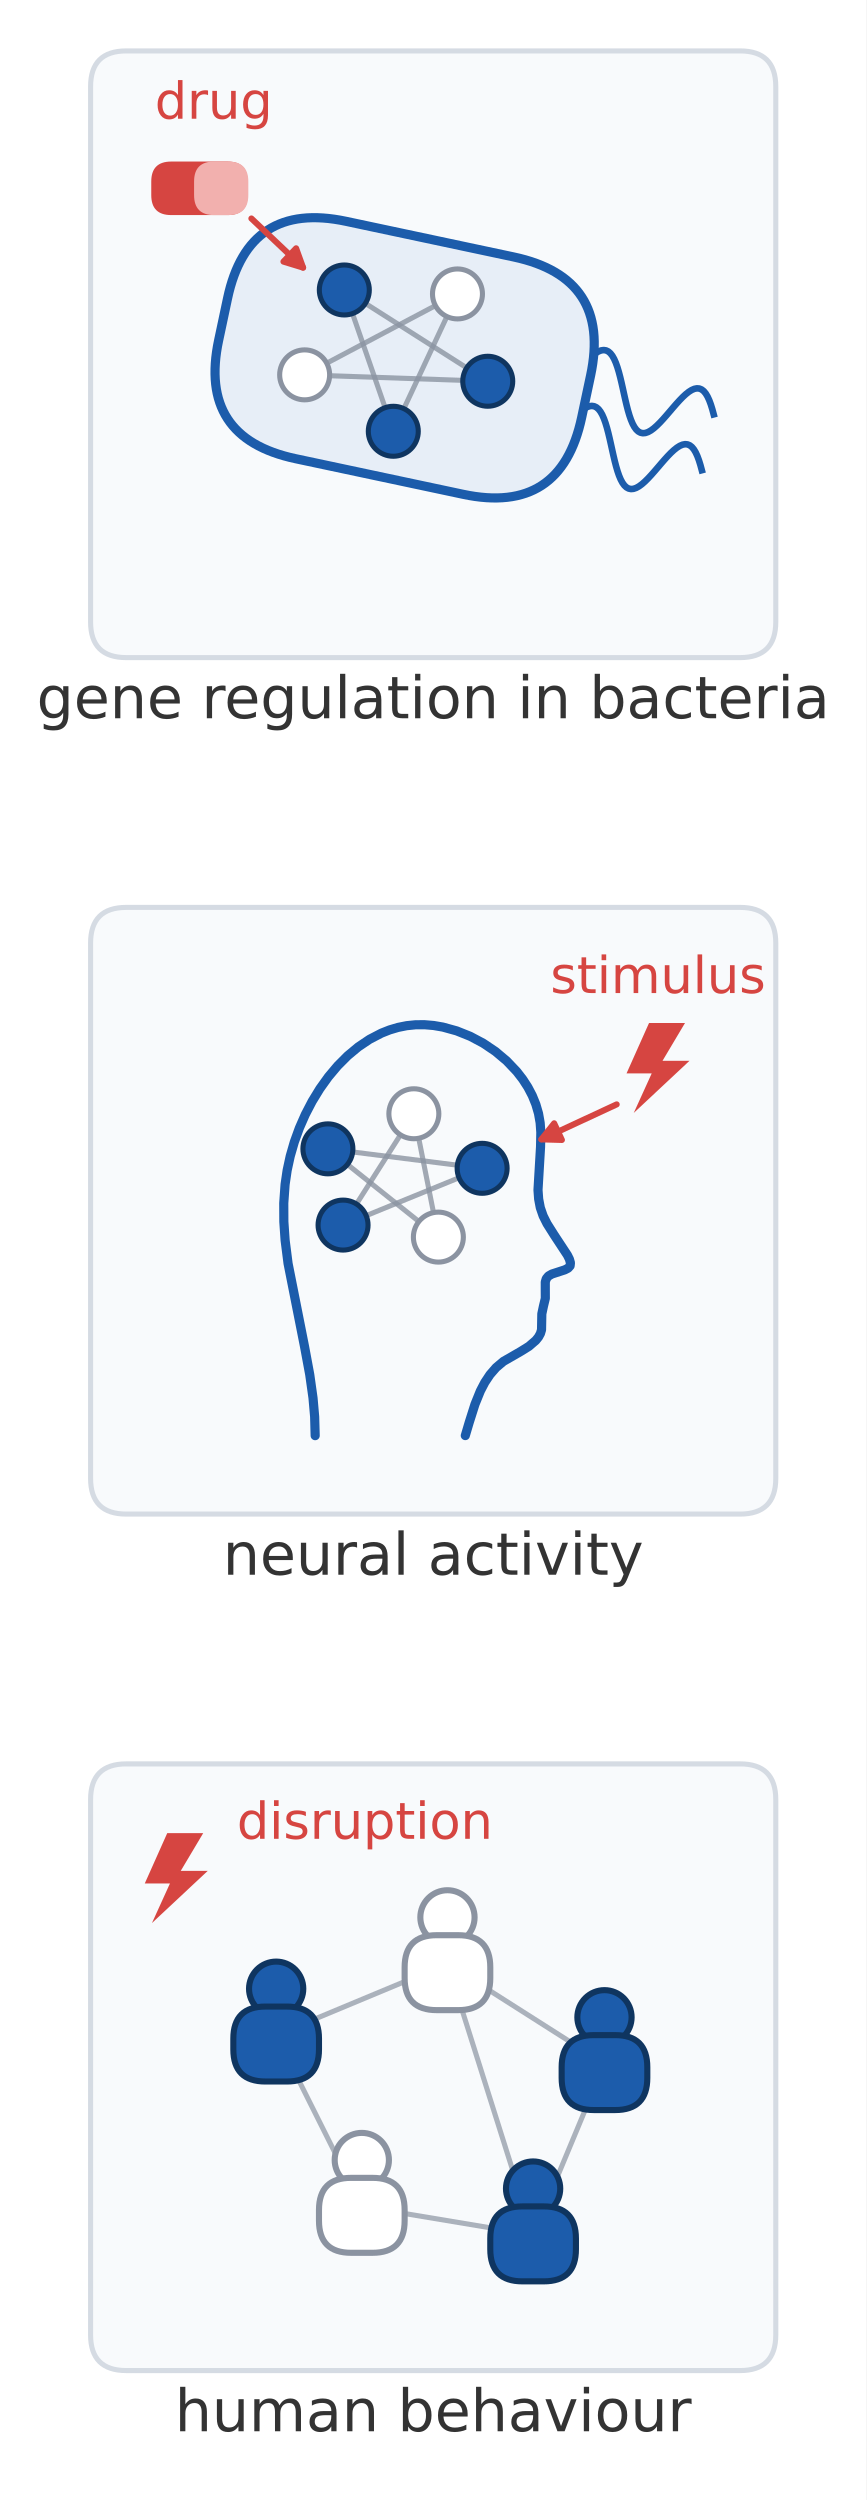
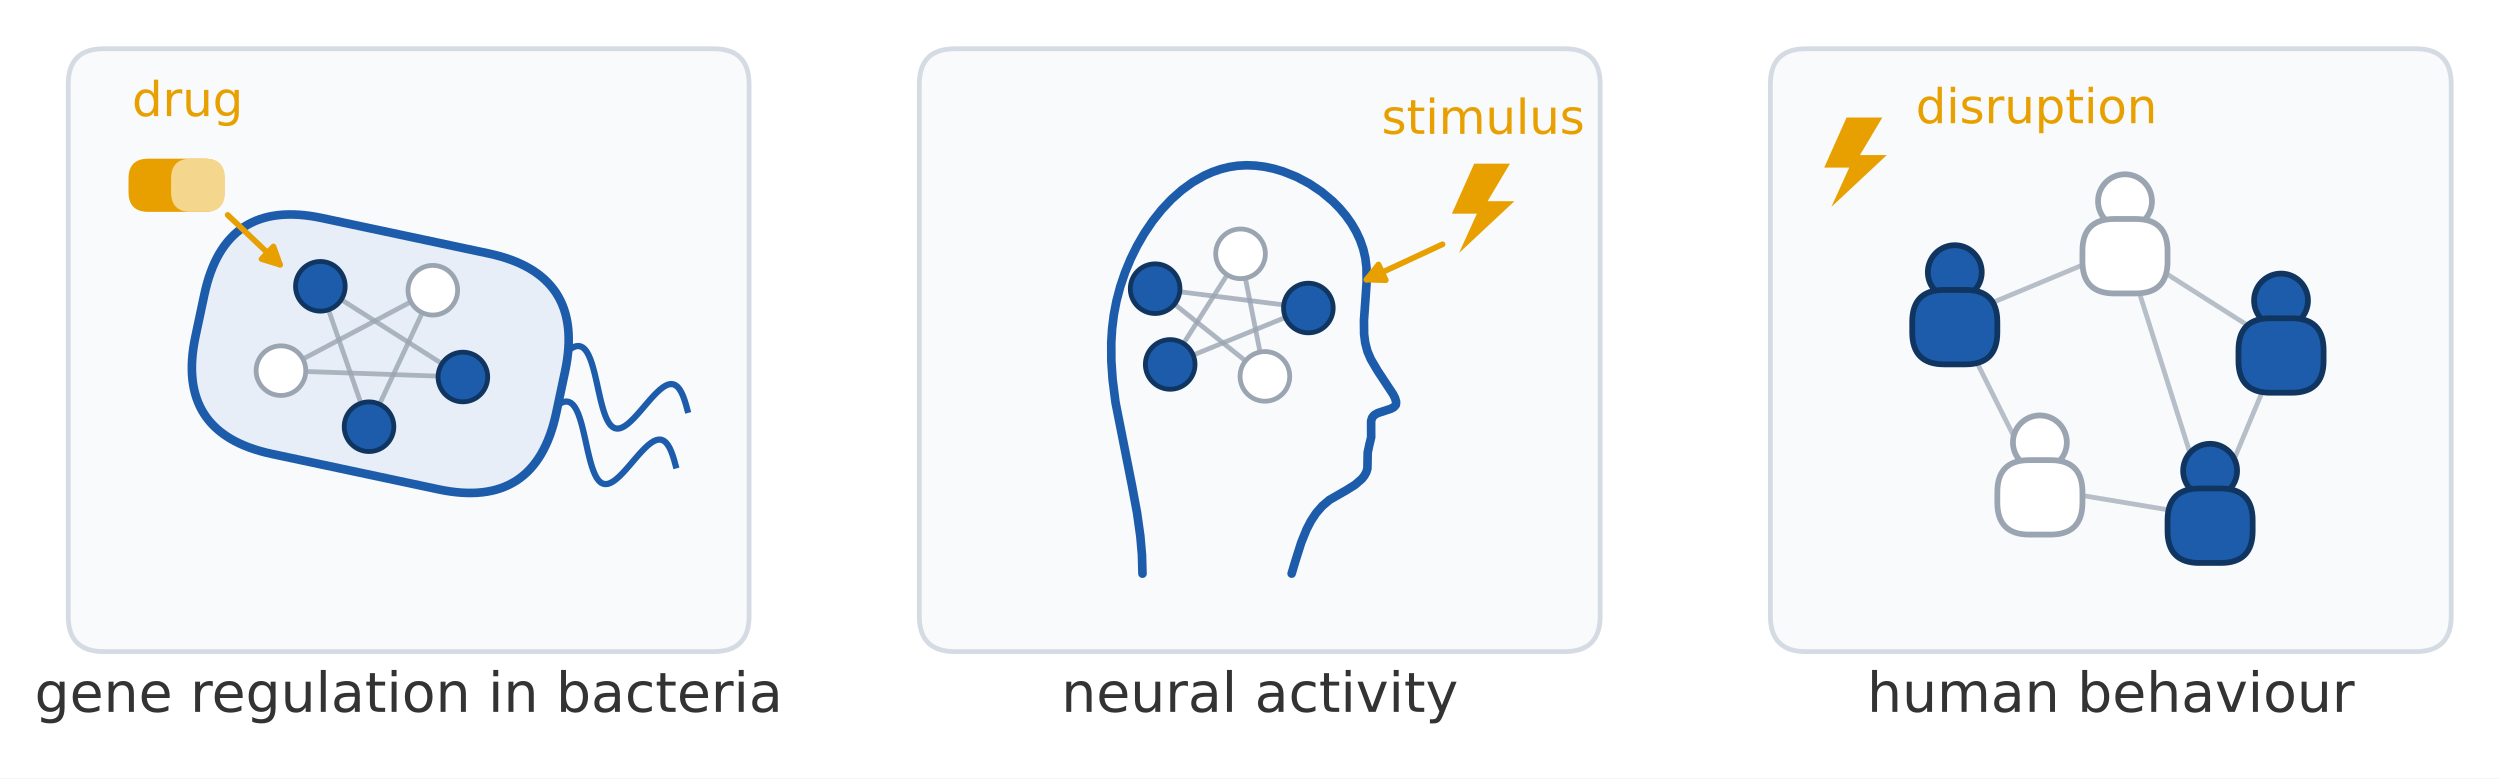
- <svg xmlns="http://www.w3.org/2000/svg" width="170.218pt" height="491.184pt" viewBox="0 0 170.218 491.184" version="1.1">
+ <svg xmlns="http://www.w3.org/2000/svg" width="520.656pt" height="162.106pt" viewBox="0 0 520.656 162.106" version="1.1">
  <defs>
    <style type="text/css">*{stroke-linejoin: round; stroke-linecap: butt}</style>
  </defs>
  <g id="figure_1">
    <g id="patch_1">
-       <path d="M -0 491.184  L 170.218 491.184  L 170.218 0  L -0 0  z " style="fill: #ffffff" />
+       <path d="M 0 162.106  L 520.656 162.106  L 520.656 0  L 0 0  z " style="fill: #ffffff" />
    </g>
    <g id="axes_1">
      <g id="patch_2">
-         <path d="M 24.81 129.201  L 145.408 129.201  Q 152.42 129.201 152.42 122.189  L 152.42 17.016  Q 152.42 10.005 145.408 10.005  L 24.81 10.005  Q 17.798 10.005 17.798 17.016  L 17.798 122.189  Q 17.798 129.201 24.81 129.201  z " clip-path="url(#pa3fdcee996)" style="fill: #f8fafc; stroke: #d5dbe3; stroke-linejoin: miter" />
+         <path d="M 21.595 135.704  L 148.622 135.704  Q 156.008 135.704 156.008 128.319  L 156.008 17.539  Q 156.008 10.154 148.622 10.154  L 21.595 10.154  Q 14.21 10.154 14.21 17.539  L 14.21 128.319  Q 14.21 135.704 21.595 135.704  z " clip-path="url(#p09a6b53de1)" style="fill: #f8fafc; stroke: #d5dbe3; stroke-linejoin: miter" />
      </g>
      <g id="line2d_1">
-         <path d="M 110.962 84.159  L 111.608 83.404  L 112.25 82.67  L 112.883 81.98  L 113.502 81.353  L 114.104 80.808  L 114.685 80.362  L 115.242 80.029  L 115.771 79.822  L 116.273 79.75  L 116.744 79.819  L 117.185 80.03  L 117.596 80.384  L 117.977 80.877  L 118.331 81.501  L 118.658 82.246  L 118.963 83.099  L 119.248 84.045  L 119.517 85.065  L 119.774 86.141  L 120.024 87.251  L 120.272 88.374  L 120.521 89.488  L 120.776 90.572  L 121.043 91.604  L 121.325 92.565  L 121.625 93.437  L 121.948 94.204  L 122.296 94.852  L 122.672 95.37  L 123.077 95.751  L 123.513 95.989  L 123.978 96.085  L 124.474 96.039  L 124.999 95.857  L 125.55 95.548  L 126.127 95.122  L 126.725 94.595  L 127.341 93.982  L 127.972 93.302  L 128.612 92.575  L 129.258 91.822  L 129.905 91.065  L 130.548 90.325  L 131.183 89.625  L 131.805 88.984  L 132.411 88.422  L 132.996 87.956  L 133.557 87.601  L 134.092 87.37  L 134.599 87.271  L 135.076 87.313  L 135.523 87.497  L 135.94 87.824  L 136.326 88.291  L 136.685 88.891  L 137.017 89.614  L 137.326 90.448  L 137.614 91.377  L 137.886 92.385  " clip-path="url(#pa3fdcee996)" style="fill: none; stroke: #1c5cab; stroke-width: 1.3; stroke-linecap: square" />
+         <path d="M 112.34 88.262  L 113.021 87.466  L 113.697 86.694  L 114.364 85.966  L 115.016 85.306  L 115.65 84.731  L 116.262 84.262  L 116.848 83.911  L 117.406 83.694  L 117.934 83.618  L 118.431 83.69  L 118.895 83.913  L 119.328 84.286  L 119.729 84.804  L 120.102 85.462  L 120.447 86.246  L 120.767 87.145  L 121.068 88.141  L 121.351 89.216  L 121.622 90.349  L 121.886 91.518  L 122.146 92.701  L 122.408 93.874  L 122.678 95.016  L 122.958 96.103  L 123.255 97.116  L 123.572 98.034  L 123.912 98.842  L 124.279 99.524  L 124.675 100.07  L 125.101 100.471  L 125.56 100.723  L 126.05 100.823  L 126.572 100.775  L 127.125 100.583  L 127.706 100.257  L 128.313 99.809  L 128.943 99.253  L 129.592 98.608  L 130.257 97.891  L 130.931 97.126  L 131.612 96.333  L 132.293 95.535  L 132.97 94.756  L 133.639 94.019  L 134.295 93.344  L 134.932 92.752  L 135.548 92.261  L 136.14 91.887  L 136.703 91.643  L 137.237 91.54  L 137.74 91.583  L 138.211 91.778  L 138.649 92.122  L 139.057 92.614  L 139.434 93.246  L 139.784 94.007  L 140.109 94.886  L 140.413 95.864  L 140.7 96.926  " clip-path="url(#p09a6b53de1)" style="fill: none; stroke: #1c5cab; stroke-width: 1.3; stroke-linecap: square" />
      </g>
      <g id="line2d_2">
-         <path d="M 113.294 73.186  L 113.941 72.431  L 114.583 71.697  L 115.215 71.007  L 115.835 70.379  L 116.437 69.834  L 117.017 69.388  L 117.574 69.056  L 118.104 68.849  L 118.605 68.777  L 119.077 68.845  L 119.518 69.057  L 119.928 69.411  L 120.31 69.904  L 120.663 70.528  L 120.991 71.273  L 121.295 72.126  L 121.58 73.071  L 121.849 74.092  L 122.107 75.167  L 122.357 76.277  L 122.604 77.4  L 122.853 78.515  L 123.109 79.598  L 123.375 80.631  L 123.657 81.592  L 123.958 82.464  L 124.281 83.23  L 124.629 83.878  L 125.005 84.397  L 125.41 84.777  L 125.845 85.016  L 126.311 85.112  L 126.806 85.066  L 127.331 84.884  L 127.883 84.574  L 128.459 84.149  L 129.057 83.621  L 129.674 83.008  L 130.304 82.328  L 130.945 81.601  L 131.591 80.848  L 132.238 80.091  L 132.881 79.352  L 133.516 78.652  L 134.138 78.011  L 134.743 77.449  L 135.328 76.983  L 135.89 76.628  L 136.425 76.396  L 136.932 76.298  L 137.409 76.34  L 137.856 76.524  L 138.272 76.851  L 138.659 77.318  L 139.017 77.918  L 139.35 78.641  L 139.658 79.475  L 139.947 80.404  L 140.219 81.411  " clip-path="url(#pa3fdcee996)" style="fill: none; stroke: #1c5cab; stroke-width: 1.3; stroke-linecap: square" />
+         <path d="M 114.797 76.704  L 115.478 75.908  L 116.154 75.135  L 116.82 74.408  L 117.473 73.747  L 118.107 73.173  L 118.718 72.703  L 119.305 72.353  L 119.863 72.135  L 120.391 72.059  L 120.887 72.131  L 121.352 72.354  L 121.785 72.727  L 122.186 73.246  L 122.558 73.903  L 122.903 74.688  L 123.224 75.587  L 123.524 76.583  L 123.808 77.657  L 124.079 78.79  L 124.342 79.96  L 124.603 81.143  L 124.865 82.316  L 125.134 83.458  L 125.415 84.545  L 125.712 85.557  L 126.029 86.476  L 126.369 87.283  L 126.736 87.966  L 127.131 88.512  L 127.558 88.913  L 128.017 89.164  L 128.507 89.265  L 129.029 89.217  L 129.582 89.025  L 130.163 88.699  L 130.77 88.251  L 131.4 87.695  L 132.049 87.05  L 132.713 86.333  L 133.388 85.567  L 134.068 84.774  L 134.75 83.977  L 135.427 83.198  L 136.096 82.46  L 136.751 81.786  L 137.389 81.194  L 138.005 80.703  L 138.597 80.329  L 139.16 80.085  L 139.694 79.982  L 140.197 80.025  L 140.667 80.219  L 141.106 80.564  L 141.513 81.056  L 141.891 81.688  L 142.241 82.449  L 142.566 83.327  L 142.87 84.306  L 143.156 85.367  " clip-path="url(#p09a6b53de1)" style="fill: none; stroke: #1c5cab; stroke-width: 1.3; stroke-linecap: square" />
      </g>
      <g id="patch_3">
-         <path d="M 58.083 90.123  L 91.003 97.121  Q 110.206 101.202 114.288 81.999  L 116.038 73.769  Q 120.119 54.566 100.916 50.484  L 67.996 43.487  Q 48.793 39.405 44.711 58.608  L 42.962 66.838  Q 38.88 86.042 58.083 90.123  z " clip-path="url(#pa3fdcee996)" style="fill: #e7eef7; stroke: #1c5cab; stroke-width: 1.8; stroke-linejoin: miter" />
+         <path d="M 56.643 94.544  L 91.317 101.914  Q 111.544 106.213 115.844 85.987  L 117.686 77.318  Q 121.986 57.091 101.759 52.792  L 67.084 45.421  Q 46.857 41.122 42.558 61.349  L 40.715 70.017  Q 36.416 90.244 56.643 94.544  z " clip-path="url(#p09a6b53de1)" style="fill: #e7eef7; stroke: #1c5cab; stroke-width: 1.8; stroke-linejoin: miter" />
      </g>
      <g id="text_1">
-         <text style="font-size: 11.5px; font-family: 'DejaVu Sans', 'Bitstream Vera Sans', 'Computer Modern Sans Serif', 'Lucida Grande', 'Verdana', 'Geneva', 'Lucid', 'Arial', 'Helvetica', 'Avant Garde', sans-serif; text-anchor: middle; fill: #333333" x="85.109" y="141.12" transform="rotate(-0 85.10891 141.1202)">gene regulation in bacteria</text>
+         <text style="font-size: 11.5px; font-family: 'DejaVu Sans', 'Bitstream Vera Sans', 'Computer Modern Sans Serif', 'Lucida Grande', 'Verdana', 'Geneva', 'Lucid', 'Arial', 'Helvetica', 'Avant Garde', sans-serif; text-anchor: middle; fill: #333333" x="85.109" y="148.259" transform="rotate(-0 85.10891 148.2591)">gene regulation in bacteria</text>
      </g>
      <g id="line2d_3">
-         <path d="M 95.83 74.906  L 67.649 56.974  " clip-path="url(#pa3fdcee996)" style="fill: none; stroke: #8b93a1; stroke-opacity: 0.8; stroke-linecap: square" />
+         <path d="M 96.401 78.516  L 66.718 59.627  " clip-path="url(#p09a6b53de1)" style="fill: none; stroke: #9aa5b1; stroke-opacity: 0.8; stroke-linecap: square" />
      </g>
      <g id="line2d_4">
-         <path d="M 89.882 57.75  L 59.855 73.65  " clip-path="url(#pa3fdcee996)" style="fill: none; stroke: #8b93a1; stroke-opacity: 0.8; stroke-linecap: square" />
+         <path d="M 90.137 60.445  L 58.509 77.192  " clip-path="url(#p09a6b53de1)" style="fill: none; stroke: #9aa5b1; stroke-opacity: 0.8; stroke-linecap: square" />
      </g>
      <g id="line2d_5">
-         <path d="M 67.649 56.974  L 77.272 84.733  " clip-path="url(#pa3fdcee996)" style="fill: none; stroke: #8b93a1; stroke-opacity: 0.8; stroke-linecap: square" />
+         <path d="M 66.718 59.627  L 76.854 88.866  " clip-path="url(#p09a6b53de1)" style="fill: none; stroke: #9aa5b1; stroke-opacity: 0.8; stroke-linecap: square" />
      </g>
      <g id="line2d_6">
-         <path d="M 59.855 73.65  L 95.83 74.906  " clip-path="url(#pa3fdcee996)" style="fill: none; stroke: #8b93a1; stroke-opacity: 0.8; stroke-linecap: square" />
+         <path d="M 58.509 77.192  L 96.401 78.516  " clip-path="url(#p09a6b53de1)" style="fill: none; stroke: #9aa5b1; stroke-opacity: 0.8; stroke-linecap: square" />
      </g>
      <g id="line2d_7">
-         <path d="M 77.272 84.733  L 89.882 57.75  " clip-path="url(#pa3fdcee996)" style="fill: none; stroke: #8b93a1; stroke-opacity: 0.8; stroke-linecap: square" />
+         <path d="M 76.854 88.866  L 90.137 60.445  " clip-path="url(#p09a6b53de1)" style="fill: none; stroke: #9aa5b1; stroke-opacity: 0.8; stroke-linecap: square" />
      </g>
      <g id="text_2">
-         <text style="font-size: 10px; font-family: 'DejaVu Sans', 'Bitstream Vera Sans', 'Computer Modern Sans Serif', 'Lucida Grande', 'Verdana', 'Geneva', 'Lucid', 'Arial', 'Helvetica', 'Avant Garde', sans-serif; text-anchor: start; fill: #d64541" x="30.419" y="23.327" transform="rotate(-0 30.41898 23.32652)">drug</text>
+         <text style="font-size: 10px; font-family: 'DejaVu Sans', 'Bitstream Vera Sans', 'Computer Modern Sans Serif', 'Lucida Grande', 'Verdana', 'Geneva', 'Lucid', 'Arial', 'Helvetica', 'Avant Garde', sans-serif; text-anchor: start; fill: #e8a000" x="27.504" y="24.186" transform="rotate(-0 27.50361 24.18618)">drug</text>
      </g>
      <g id="patch_4">
-         <path d="M 95.83 79.814  C 97.131 79.814 98.38 79.297 99.3 78.377  C 100.221 77.457 100.738 76.208 100.738 74.906  C 100.738 73.605 100.221 72.356 99.3 71.436  C 98.38 70.515 97.131 69.998 95.83 69.998  C 94.528 69.998 93.28 70.515 92.359 71.436  C 91.439 72.356 90.922 73.605 90.922 74.906  C 90.922 76.208 91.439 77.457 92.359 78.377  C 93.28 79.297 94.528 79.814 95.83 79.814  z " clip-path="url(#pa3fdcee996)" style="fill: #1c5cab; stroke: #0f3560; stroke-linejoin: miter" />
+         <path d="M 96.401 83.685  C 97.772 83.685 99.087 83.141 100.057 82.171  C 101.026 81.202 101.571 79.887 101.571 78.516  C 101.571 77.145 101.026 75.83 100.057 74.86  C 99.087 73.891 97.772 73.346 96.401 73.346  C 95.03 73.346 93.715 73.891 92.746 74.86  C 91.776 75.83 91.231 77.145 91.231 78.516  C 91.231 79.887 91.776 81.202 92.746 82.171  C 93.715 83.141 95.03 83.685 96.401 83.685  z " clip-path="url(#p09a6b53de1)" style="fill: #1c5cab; stroke: #0f3560; stroke-linejoin: miter" />
      </g>
      <g id="patch_5">
-         <path d="M 89.882 62.658  C 91.184 62.658 92.432 62.141 93.353 61.221  C 94.273 60.3 94.79 59.052 94.79 57.75  C 94.79 56.448 94.273 55.2 93.353 54.28  C 92.432 53.359 91.184 52.842 89.882 52.842  C 88.581 52.842 87.332 53.359 86.412 54.28  C 85.491 55.2 84.974 56.448 84.974 57.75  C 84.974 59.052 85.491 60.3 86.412 61.221  C 87.332 62.141 88.581 62.658 89.882 62.658  z " clip-path="url(#pa3fdcee996)" style="fill: #ffffff; stroke: #8b93a1; stroke-linejoin: miter" />
+         <path d="M 90.137 65.614  C 91.508 65.614 92.823 65.07 93.792 64.1  C 94.762 63.131 95.306 61.816 95.306 60.445  C 95.306 59.074 94.762 57.759 93.792 56.789  C 92.823 55.82 91.508 55.275 90.137 55.275  C 88.766 55.275 87.451 55.82 86.481 56.789  C 85.512 57.759 84.967 59.074 84.967 60.445  C 84.967 61.816 85.512 63.131 86.481 64.1  C 87.451 65.07 88.766 65.614 90.137 65.614  z " clip-path="url(#p09a6b53de1)" style="fill: #ffffff; stroke: #9aa5b1; stroke-linejoin: miter" />
      </g>
      <g id="patch_6">
-         <path d="M 67.649 61.882  C 68.95 61.882 70.199 61.364 71.119 60.444  C 72.039 59.524 72.557 58.275 72.557 56.974  C 72.557 55.672 72.039 54.423 71.119 53.503  C 70.199 52.583 68.95 52.065 67.649 52.065  C 66.347 52.065 65.098 52.583 64.178 53.503  C 63.258 54.423 62.74 55.672 62.74 56.974  C 62.74 58.275 63.258 59.524 64.178 60.444  C 65.098 61.364 66.347 61.882 67.649 61.882  z " clip-path="url(#pa3fdcee996)" style="fill: #1c5cab; stroke: #0f3560; stroke-linejoin: miter" />
+         <path d="M 66.718 64.797  C 68.089 64.797 69.404 64.252 70.373 63.282  C 71.343 62.313 71.887 60.998 71.887 59.627  C 71.887 58.256 71.343 56.941 70.373 55.971  C 69.404 55.002 68.089 54.457 66.718 54.457  C 65.347 54.457 64.032 55.002 63.062 55.971  C 62.093 56.941 61.548 58.256 61.548 59.627  C 61.548 60.998 62.093 62.313 63.062 63.282  C 64.032 64.252 65.347 64.797 66.718 64.797  z " clip-path="url(#p09a6b53de1)" style="fill: #1c5cab; stroke: #0f3560; stroke-linejoin: miter" />
      </g>
      <g id="patch_7">
-         <path d="M 59.855 78.558  C 61.156 78.558 62.405 78.041 63.325 77.12  C 64.246 76.2 64.763 74.952 64.763 73.65  C 64.763 72.348 64.246 71.1 63.325 70.179  C 62.405 69.259 61.156 68.742 59.855 68.742  C 58.553 68.742 57.305 69.259 56.384 70.179  C 55.464 71.1 54.947 72.348 54.947 73.65  C 54.947 74.952 55.464 76.2 56.384 77.12  C 57.305 78.041 58.553 78.558 59.855 78.558  z " clip-path="url(#pa3fdcee996)" style="fill: #ffffff; stroke: #8b93a1; stroke-linejoin: miter" />
+         <path d="M 58.509 82.362  C 59.88 82.362 61.195 81.817 62.164 80.848  C 63.134 79.878 63.678 78.563 63.678 77.192  C 63.678 75.821 63.134 74.506 62.164 73.537  C 61.195 72.567 59.88 72.023 58.509 72.023  C 57.138 72.023 55.822 72.567 54.853 73.537  C 53.884 74.506 53.339 75.821 53.339 77.192  C 53.339 78.563 53.884 79.878 54.853 80.848  C 55.822 81.817 57.138 82.362 58.509 82.362  z " clip-path="url(#p09a6b53de1)" style="fill: #ffffff; stroke: #9aa5b1; stroke-linejoin: miter" />
      </g>
      <g id="patch_8">
-         <path d="M 77.272 89.641  C 78.573 89.641 79.822 89.124 80.742 88.204  C 81.663 87.283 82.18 86.035 82.18 84.733  C 82.18 83.431 81.663 82.183 80.742 81.263  C 79.822 80.342 78.573 79.825 77.272 79.825  C 75.97 79.825 74.722 80.342 73.801 81.263  C 72.881 82.183 72.364 83.431 72.364 84.733  C 72.364 86.035 72.881 87.283 73.801 88.204  C 74.722 89.124 75.97 89.641 77.272 89.641  z " clip-path="url(#pa3fdcee996)" style="fill: #1c5cab; stroke: #0f3560; stroke-linejoin: miter" />
+         <path d="M 76.854 94.036  C 78.225 94.036 79.54 93.491 80.509 92.522  C 81.479 91.552 82.024 90.237 82.024 88.866  C 82.024 87.495 81.479 86.18 80.509 85.211  C 79.54 84.241 78.225 83.696 76.854 83.696  C 75.483 83.696 74.168 84.241 73.198 85.211  C 72.229 86.18 71.684 87.495 71.684 88.866  C 71.684 90.237 72.229 91.552 73.198 92.522  C 74.168 93.491 75.483 94.036 76.854 94.036  z " clip-path="url(#p09a6b53de1)" style="fill: #1c5cab; stroke: #0f3560; stroke-linejoin: miter" />
      </g>
      <g id="patch_9">
-         <path d="M 33.644 42.258  L 44.722 42.258  Q 48.649 42.258 48.649 38.331  L 48.649 35.667  Q 48.649 31.74 44.722 31.74  L 33.644 31.74  Q 29.718 31.74 29.718 35.667  L 29.718 38.331  Q 29.718 42.258 33.644 42.258  z " clip-path="url(#pa3fdcee996)" style="fill: #d64541" />
+         <path d="M 30.901 44.126  L 42.57 44.126  Q 46.705 44.126 46.705 39.991  L 46.705 37.184  Q 46.705 33.049 42.57 33.049  L 30.901 33.049  Q 26.765 33.049 26.765 37.184  L 26.765 39.991  Q 26.765 44.126 30.901 44.126  z " clip-path="url(#p09a6b53de1)" style="fill: #e8a000" />
      </g>
      <g id="patch_10">
-         <path d="M 42.058 42.258  L 44.863 42.258  Q 48.789 42.258 48.789 38.331  L 48.789 35.667  Q 48.789 31.74 44.863 31.74  L 42.058 31.74  Q 38.132 31.74 38.132 35.667  L 38.132 38.331  Q 38.132 42.258 42.058 42.258  z " clip-path="url(#pa3fdcee996)" style="fill: #f2b0ae" />
+         <path d="M 39.763 44.126  L 42.717 44.126  Q 46.853 44.126 46.853 39.991  L 46.853 37.184  Q 46.853 33.049 42.717 33.049  L 39.763 33.049  Q 35.627 33.049 35.627 37.184  L 35.627 39.991  Q 35.627 44.126 39.763 44.126  z " clip-path="url(#p09a6b53de1)" style="fill: #f5d68d" />
      </g>
      <g id="patch_11">
-         <path d="M 49.396 42.932  Q 54.957 48.216 59.546 52.575  " clip-path="url(#pa3fdcee996)" style="fill: none; stroke: #d64541; stroke-width: 1.2; stroke-linecap: round" />
-         <path d="M 58.176 48.79  L 59.546 52.575  L 55.696 51.4  z " clip-path="url(#pa3fdcee996)" style="fill: #d64541; stroke: #d64541; stroke-width: 1.2; stroke-linecap: round" />
+         <path d="M 47.42 44.769  Q 53.355 50.407 58.318 55.121  " clip-path="url(#p09a6b53de1)" style="fill: none; stroke: #e8a000; stroke-width: 1.2; stroke-linecap: round" />
+         <path d="M 56.948 51.337  L 58.318 55.121  L 54.468 53.947  z " clip-path="url(#p09a6b53de1)" style="fill: #e8a000; stroke: #e8a000; stroke-width: 1.2; stroke-linecap: round" />
      </g>
    </g>
    <g id="axes_2">
      <g id="patch_12">
-         <path d="M 24.81 297.477  L 145.408 297.477  Q 152.42 297.477 152.42 290.466  L 152.42 185.293  Q 152.42 178.281 145.408 178.281  L 24.81 178.281  Q 17.798 178.281 17.798 185.293  L 17.798 290.466  Q 17.798 297.477 24.81 297.477  z " clip-path="url(#p32015fca42)" style="fill: #f8fafc; stroke: #d5dbe3; stroke-linejoin: miter" />
+         <path d="M 198.842 135.704  L 325.869 135.704  Q 333.255 135.704 333.255 128.319  L 333.255 17.539  Q 333.255 10.154 325.869 10.154  L 198.842 10.154  Q 191.457 10.154 191.457 17.539  L 191.457 128.319  Q 191.457 135.704 198.842 135.704  z " clip-path="url(#p97ac61b202)" style="fill: #f8fafc; stroke: #d5dbe3; stroke-linejoin: miter" />
      </g>
      <g id="line2d_8">
-         <path d="M 61.922 282.066  L 61.82 278.349  L 61.498 274.655  L 60.854 270.063  L 59.837 264.583  L 56.595 248.229  L 56.018 243.682  L 55.768 240.035  L 55.752 236.375  L 56.014 232.701  L 56.418 229.933  L 57.02 227.155  L 57.821 224.382  L 58.813 221.642  L 59.989 218.963  L 61.338 216.371  L 62.852 213.894  L 64.524 211.559  L 66.344 209.395  L 68.304 207.429  L 70.395 205.687  L 72.609 204.198  L 74.938 202.988  L 76.549 202.351  L 78.205 201.859  L 79.903 201.519  L 81.64 201.341  L 83.413 201.33  L 85.211 201.484  L 87.02 201.795  L 89.725 202.543  L 92.377 203.605  L 94.93 204.958  L 97.338 206.58  L 99.553 208.444  L 101.531 210.529  L 102.693 212.03  L 103.716 213.61  L 104.584 215.264  L 105.284 216.984  L 105.802 218.763  L 106.125 220.594  L 106.259 222.468  L 106.203 225.327  L 105.702 233.805  L 105.832 235.576  L 106.154 237.274  L 106.711 238.887  L 107.484 240.432  L 108.913 242.694  L 111.484 246.604  L 111.872 247.389  L 112.076 248.106  L 112.012 248.706  L 111.618 249.157  L 110.961 249.492  L 108.439 250.312  L 107.762 250.699  L 107.33 251.224  L 107.133 251.883  L 107.134 253.454  L 107.14 255.104  L 106.774 256.626  L 106.455 258.132  L 106.397 261.275  L 106.177 262.008  L 105.797 262.697  L 105.278 263.344  L 103.919 264.517  L 102.281 265.537  L 98.903 267.48  L 97.478 268.686  L 96.27 270.077  L 95.248 271.619  L 94.384 273.276  L 93.321 275.899  L 92.186 279.472  L 91.42 282.053  L 91.42 282.053  " clip-path="url(#p32015fca42)" style="fill: none; stroke: #1c5cab; stroke-width: 1.8; stroke-linecap: round" />
+         <path d="M 237.933 119.471  L 237.825 115.557  L 237.487 111.666  L 236.808 106.829  L 235.737 101.056  L 232.322 83.831  L 231.715 79.041  L 231.451 75.199  L 231.434 71.345  L 231.611 68.444  L 231.972 65.532  L 232.535 62.609  L 233.309 59.684  L 234.289 56.783  L 235.463 53.936  L 236.824 51.172  L 238.362 48.519  L 240.069 46.007  L 241.935 43.665  L 243.951 41.521  L 246.109 39.604  L 248.399 37.944  L 250.812 36.568  L 252.485 35.824  L 254.206 35.228  L 255.973 34.789  L 257.782 34.515  L 259.632 34.415  L 261.515 34.491  L 263.416 34.737  L 265.322 35.146  L 267.218 35.709  L 270.011 36.828  L 272.701 38.253  L 275.237 39.961  L 277.57 41.925  L 278.99 43.365  L 280.283 44.9  L 281.436 46.524  L 282.433 48.228  L 283.261 50.006  L 283.904 51.85  L 284.349 53.752  L 284.586 55.705  L 284.622 58.7  L 284.343 62.737  L 284.062 66.712  L 284.093 69.579  L 284.325 71.408  L 284.784 73.152  L 285.492 74.811  L 286.9 77.208  L 290.137 82.118  L 290.546 82.946  L 290.761 83.7  L 290.693 84.333  L 290.278 84.808  L 289.586 85.161  L 286.93 86.025  L 286.217 86.432  L 285.761 86.985  L 285.554 87.68  L 285.555 89.334  L 285.562 91.072  L 285.176 92.675  L 284.84 94.262  L 284.779 97.572  L 284.547 98.344  L 284.147 99.07  L 283.601 99.752  L 282.169 100.987  L 280.444 102.061  L 276.886 104.107  L 275.385 105.378  L 274.112 106.843  L 273.036 108.467  L 272.126 110.212  L 271.006 112.976  L 269.811 116.739  L 269.003 119.458  L 269.003 119.458  " clip-path="url(#p97ac61b202)" style="fill: none; stroke: #1c5cab; stroke-width: 1.8; stroke-linecap: round" />
      </g>
      <g id="text_3">
-         <text style="font-size: 11.5px; font-family: 'DejaVu Sans', 'Bitstream Vera Sans', 'Computer Modern Sans Serif', 'Lucida Grande', 'Verdana', 'Geneva', 'Lucid', 'Arial', 'Helvetica', 'Avant Garde', sans-serif; text-anchor: middle; fill: #333333" x="85.109" y="309.397" transform="rotate(-0 85.10891 309.3969)">neural activity</text>
+         <text style="font-size: 11.5px; font-family: 'DejaVu Sans', 'Bitstream Vera Sans', 'Computer Modern Sans Serif', 'Lucida Grande', 'Verdana', 'Geneva', 'Lucid', 'Arial', 'Helvetica', 'Avant Garde', sans-serif; text-anchor: middle; fill: #333333" x="262.356" y="148.259" transform="rotate(-0 262.356 148.2591)">neural activity</text>
      </g>
      <g id="line2d_9">
-         <path d="M 67.402 240.697  L 94.725 229.543  " clip-path="url(#p32015fca42)" style="fill: none; stroke: #8b93a1; stroke-opacity: 0.8; stroke-linecap: square" />
+         <path d="M 243.705 75.897  L 272.485 64.149  " clip-path="url(#p97ac61b202)" style="fill: none; stroke: #9aa5b1; stroke-opacity: 0.8; stroke-linecap: square" />
      </g>
      <g id="line2d_10">
-         <path d="M 86.128 243.06  L 81.312 218.825  " clip-path="url(#p32015fca42)" style="fill: none; stroke: #8b93a1; stroke-opacity: 0.8; stroke-linecap: square" />
+         <path d="M 263.43 78.386  L 258.356 52.859  " clip-path="url(#p97ac61b202)" style="fill: none; stroke: #9aa5b1; stroke-opacity: 0.8; stroke-linecap: square" />
      </g>
      <g id="line2d_11">
-         <path d="M 94.725 229.543  L 64.425 225.719  " clip-path="url(#p32015fca42)" style="fill: none; stroke: #8b93a1; stroke-opacity: 0.8; stroke-linecap: square" />
+         <path d="M 272.485 64.149  L 240.57 60.12  " clip-path="url(#p97ac61b202)" style="fill: none; stroke: #9aa5b1; stroke-opacity: 0.8; stroke-linecap: square" />
      </g>
      <g id="line2d_12">
-         <path d="M 81.312 218.825  L 67.402 240.697  " clip-path="url(#p32015fca42)" style="fill: none; stroke: #8b93a1; stroke-opacity: 0.8; stroke-linecap: square" />
+         <path d="M 258.356 52.859  L 243.705 75.897  " clip-path="url(#p97ac61b202)" style="fill: none; stroke: #9aa5b1; stroke-opacity: 0.8; stroke-linecap: square" />
      </g>
      <g id="line2d_13">
-         <path d="M 64.425 225.719  L 86.128 243.06  " clip-path="url(#p32015fca42)" style="fill: none; stroke: #8b93a1; stroke-opacity: 0.8; stroke-linecap: square" />
+         <path d="M 240.57 60.12  L 263.43 78.386  " clip-path="url(#p97ac61b202)" style="fill: none; stroke: #9aa5b1; stroke-opacity: 0.8; stroke-linecap: square" />
      </g>
      <g id="text_4">
-         <text style="font-size: 10px; font-family: 'DejaVu Sans', 'Bitstream Vera Sans', 'Computer Modern Sans Serif', 'Lucida Grande', 'Verdana', 'Geneva', 'Lucid', 'Arial', 'Helvetica', 'Avant Garde', sans-serif; text-anchor: middle; fill: #d64541" x="129.282" y="195.109" transform="rotate(-0 129.2815 195.109)">stimulus</text>
+         <text style="font-size: 10px; font-family: 'DejaVu Sans', 'Bitstream Vera Sans', 'Computer Modern Sans Serif', 'Lucida Grande', 'Verdana', 'Geneva', 'Lucid', 'Arial', 'Helvetica', 'Avant Garde', sans-serif; text-anchor: middle; fill: #e8a000" x="308.883" y="27.879" transform="rotate(-0 308.8833 27.87882)">stimulus</text>
      </g>
      <g id="patch_13">
-         <path d="M 67.402 245.605  C 68.704 245.605 69.952 245.088 70.873 244.167  C 71.793 243.247 72.31 241.999 72.31 240.697  C 72.31 239.395 71.793 238.147 70.873 237.226  C 69.952 236.306 68.704 235.789 67.402 235.789  C 66.101 235.789 64.852 236.306 63.932 237.226  C 63.011 238.147 62.494 239.395 62.494 240.697  C 62.494 241.999 63.011 243.247 63.932 244.167  C 64.852 245.088 66.101 245.605 67.402 245.605  z " clip-path="url(#p32015fca42)" style="fill: #1c5cab; stroke: #0f3560; stroke-linejoin: miter" />
+         <path d="M 243.705 81.067  C 245.076 81.067 246.391 80.522 247.361 79.552  C 248.33 78.583 248.875 77.268 248.875 75.897  C 248.875 74.526 248.33 73.211 247.361 72.241  C 246.391 71.272 245.076 70.727 243.705 70.727  C 242.334 70.727 241.019 71.272 240.05 72.241  C 239.08 73.211 238.536 74.526 238.536 75.897  C 238.536 77.268 239.08 78.583 240.05 79.552  C 241.019 80.522 242.334 81.067 243.705 81.067  z " clip-path="url(#p97ac61b202)" style="fill: #1c5cab; stroke: #0f3560; stroke-linejoin: miter" />
      </g>
      <g id="patch_14">
-         <path d="M 86.128 247.969  C 87.43 247.969 88.679 247.451 89.599 246.531  C 90.519 245.611 91.037 244.362 91.037 243.06  C 91.037 241.759 90.519 240.51 89.599 239.59  C 88.679 238.67 87.43 238.152 86.128 238.152  C 84.827 238.152 83.578 238.67 82.658 239.59  C 81.738 240.51 81.22 241.759 81.22 243.06  C 81.22 244.362 81.738 245.611 82.658 246.531  C 83.578 247.451 84.827 247.969 86.128 247.969  z " clip-path="url(#p32015fca42)" style="fill: #ffffff; stroke: #8b93a1; stroke-linejoin: miter" />
+         <path d="M 263.43 83.556  C 264.801 83.556 266.116 83.011 267.085 82.042  C 268.055 81.073 268.6 79.758 268.6 78.386  C 268.6 77.015 268.055 75.7 267.085 74.731  C 266.116 73.761 264.801 73.217 263.43 73.217  C 262.059 73.217 260.744 73.761 259.774 74.731  C 258.805 75.7 258.26 77.015 258.26 78.386  C 258.26 79.758 258.805 81.073 259.774 82.042  C 260.744 83.011 262.059 83.556 263.43 83.556  z " clip-path="url(#p97ac61b202)" style="fill: #ffffff; stroke: #9aa5b1; stroke-linejoin: miter" />
      </g>
      <g id="patch_15">
-         <path d="M 94.725 234.451  C 96.027 234.451 97.275 233.934 98.196 233.014  C 99.116 232.093 99.633 230.845 99.633 229.543  C 99.633 228.241 99.116 226.993 98.196 226.073  C 97.275 225.152 96.027 224.635 94.725 224.635  C 93.423 224.635 92.175 225.152 91.254 226.073  C 90.334 226.993 89.817 228.241 89.817 229.543  C 89.817 230.845 90.334 232.093 91.254 233.014  C 92.175 233.934 93.423 234.451 94.725 234.451  z " clip-path="url(#p32015fca42)" style="fill: #1c5cab; stroke: #0f3560; stroke-linejoin: miter" />
+         <path d="M 272.485 69.318  C 273.856 69.318 275.171 68.774 276.14 67.804  C 277.11 66.835 277.654 65.52 277.654 64.149  C 277.654 62.778 277.11 61.462 276.14 60.493  C 275.171 59.524 273.856 58.979 272.485 58.979  C 271.114 58.979 269.799 59.524 268.829 60.493  C 267.86 61.462 267.315 62.778 267.315 64.149  C 267.315 65.52 267.86 66.835 268.829 67.804  C 269.799 68.774 271.114 69.318 272.485 69.318  z " clip-path="url(#p97ac61b202)" style="fill: #1c5cab; stroke: #0f3560; stroke-linejoin: miter" />
      </g>
      <g id="patch_16">
-         <path d="M 81.312 223.733  C 82.613 223.733 83.862 223.216 84.782 222.296  C 85.703 221.375 86.22 220.127 86.22 218.825  C 86.22 217.524 85.703 216.275 84.782 215.355  C 83.862 214.434 82.613 213.917 81.312 213.917  C 80.01 213.917 78.762 214.434 77.841 215.355  C 76.921 216.275 76.404 217.524 76.404 218.825  C 76.404 220.127 76.921 221.375 77.841 222.296  C 78.762 223.216 80.01 223.733 81.312 223.733  z " clip-path="url(#p32015fca42)" style="fill: #ffffff; stroke: #8b93a1; stroke-linejoin: miter" />
+         <path d="M 258.356 58.029  C 259.727 58.029 261.042 57.484 262.012 56.515  C 262.981 55.546 263.526 54.23 263.526 52.859  C 263.526 51.488 262.981 50.173 262.012 49.204  C 261.042 48.234 259.727 47.69 258.356 47.69  C 256.985 47.69 255.67 48.234 254.701 49.204  C 253.731 50.173 253.187 51.488 253.187 52.859  C 253.187 54.23 253.731 55.546 254.701 56.515  C 255.67 57.484 256.985 58.029 258.356 58.029  z " clip-path="url(#p97ac61b202)" style="fill: #ffffff; stroke: #9aa5b1; stroke-linejoin: miter" />
      </g>
      <g id="patch_17">
-         <path d="M 64.425 230.627  C 65.727 230.627 66.975 230.11 67.896 229.189  C 68.816 228.269 69.333 227.02 69.333 225.719  C 69.333 224.417 68.816 223.169 67.896 222.248  C 66.975 221.328 65.727 220.811 64.425 220.811  C 63.124 220.811 61.875 221.328 60.955 222.248  C 60.034 223.169 59.517 224.417 59.517 225.719  C 59.517 227.02 60.034 228.269 60.955 229.189  C 61.875 230.11 63.124 230.627 64.425 230.627  z " clip-path="url(#p32015fca42)" style="fill: #1c5cab; stroke: #0f3560; stroke-linejoin: miter" />
+         <path d="M 240.57 65.29  C 241.941 65.29 243.256 64.745 244.225 63.776  C 245.195 62.806 245.739 61.491 245.739 60.12  C 245.739 58.749 245.195 57.434 244.225 56.465  C 243.256 55.495 241.941 54.951 240.57 54.951  C 239.199 54.951 237.884 55.495 236.914 56.465  C 235.945 57.434 235.4 58.749 235.4 60.12  C 235.4 61.491 235.945 62.806 236.914 63.776  C 237.884 64.745 239.199 65.29 240.57 65.29  z " clip-path="url(#p97ac61b202)" style="fill: #1c5cab; stroke: #0f3560; stroke-linejoin: miter" />
      </g>
      <g id="patch_18">
-         <path d="M 121.157 216.986  Q 113.155 220.701 106.37 223.851  " clip-path="url(#p32015fca42)" style="fill: none; stroke: #d64541; stroke-width: 1.2; stroke-linecap: round" />
-         <path d="M 110.393 223.968  L 106.37 223.851  L 108.877 220.703  z " clip-path="url(#p32015fca42)" style="fill: #d64541; stroke: #d64541; stroke-width: 1.2; stroke-linecap: round" />
+         <path d="M 300.422 50.877  Q 291.896 54.836 284.587 58.229  " clip-path="url(#p97ac61b202)" style="fill: none; stroke: #e8a000; stroke-width: 1.2; stroke-linecap: round" />
+         <path d="M 288.61 58.346  L 284.587 58.229  L 287.094 55.081  z " clip-path="url(#p97ac61b202)" style="fill: #e8a000; stroke: #e8a000; stroke-width: 1.2; stroke-linecap: round" />
      </g>
      <g id="patch_19">
-         <path d="M 127.515 200.999  L 134.582 200.999  L 130.165 208.42  L 135.466 208.42  L 124.511 218.668  L 128.045 210.893  L 123.097 210.893  z " clip-path="url(#p32015fca42)" style="fill: #d64541" />
+         <path d="M 307.022 34.082  L 314.467 34.082  L 309.814 41.899  L 315.397 41.899  L 303.858 52.693  L 307.581 44.505  L 302.369 44.505  z " style="fill: #e8a000" />
      </g>
    </g>
    <g id="axes_3">
      <g id="patch_20">
-         <path d="M 24.81 465.754  L 145.408 465.754  Q 152.42 465.754 152.42 458.742  L 152.42 353.57  Q 152.42 346.558 145.408 346.558  L 24.81 346.558  Q 17.798 346.558 17.798 353.57  L 17.798 458.742  Q 17.798 465.754 24.81 465.754  z " clip-path="url(#p6f6aa62e19)" style="fill: #f8fafc; stroke: #d5dbe3; stroke-linejoin: miter" />
+         <path d="M 376.089 135.704  L 503.117 135.704  Q 510.502 135.704 510.502 128.319  L 510.502 17.539  Q 510.502 10.154 503.117 10.154  L 376.089 10.154  Q 368.704 10.154 368.704 17.539  L 368.704 128.319  Q 368.704 135.704 376.089 135.704  z " clip-path="url(#pce3de8091b)" style="fill: #f8fafc; stroke: #d5dbe3; stroke-linejoin: miter" />
      </g>
      <g id="line2d_14">
-         <path d="M 54.258 399.846  L 87.914 385.823  " clip-path="url(#p6f6aa62e19)" style="fill: none; stroke: #8b93a1; stroke-opacity: 0.7; stroke-linecap: square" />
+         <path d="M 407.108 66.282  L 442.557 51.512  " clip-path="url(#pce3de8091b)" style="fill: none; stroke: #9aa5b1; stroke-opacity: 0.7; stroke-linecap: square" />
      </g>
      <g id="line2d_15">
-         <path d="M 87.914 385.823  L 118.764 405.455  " clip-path="url(#p6f6aa62e19)" style="fill: none; stroke: #8b93a1; stroke-opacity: 0.7; stroke-linecap: square" />
+         <path d="M 442.557 51.512  L 475.052 72.191  " clip-path="url(#pce3de8091b)" style="fill: none; stroke: #9aa5b1; stroke-opacity: 0.7; stroke-linecap: square" />
      </g>
      <g id="line2d_16">
-         <path d="M 54.258 399.846  L 71.086 433.501  " clip-path="url(#p6f6aa62e19)" style="fill: none; stroke: #8b93a1; stroke-opacity: 0.7; stroke-linecap: square" />
+         <path d="M 407.108 66.282  L 424.832 101.732  " clip-path="url(#pce3de8091b)" style="fill: none; stroke: #9aa5b1; stroke-opacity: 0.7; stroke-linecap: square" />
      </g>
      <g id="line2d_17">
-         <path d="M 87.914 385.823  L 104.741 439.11  " clip-path="url(#p6f6aa62e19)" style="fill: none; stroke: #8b93a1; stroke-opacity: 0.7; stroke-linecap: square" />
+         <path d="M 442.557 51.512  L 460.282 107.64  " clip-path="url(#pce3de8091b)" style="fill: none; stroke: #9aa5b1; stroke-opacity: 0.7; stroke-linecap: square" />
      </g>
      <g id="line2d_18">
-         <path d="M 118.764 405.455  L 104.741 439.11  " clip-path="url(#p6f6aa62e19)" style="fill: none; stroke: #8b93a1; stroke-opacity: 0.7; stroke-linecap: square" />
+         <path d="M 475.052 72.191  L 460.282 107.64  " clip-path="url(#pce3de8091b)" style="fill: none; stroke: #9aa5b1; stroke-opacity: 0.7; stroke-linecap: square" />
      </g>
      <g id="line2d_19">
-         <path d="M 71.086 433.501  L 104.741 439.11  " clip-path="url(#p6f6aa62e19)" style="fill: none; stroke: #8b93a1; stroke-opacity: 0.7; stroke-linecap: square" />
+         <path d="M 424.832 101.732  L 460.282 107.64  " clip-path="url(#pce3de8091b)" style="fill: none; stroke: #9aa5b1; stroke-opacity: 0.7; stroke-linecap: square" />
      </g>
      <g id="text_5">
-         <text style="font-size: 11.5px; font-family: 'DejaVu Sans', 'Bitstream Vera Sans', 'Computer Modern Sans Serif', 'Lucida Grande', 'Verdana', 'Geneva', 'Lucid', 'Arial', 'Helvetica', 'Avant Garde', sans-serif; text-anchor: middle; fill: #333333" x="85.109" y="477.674" transform="rotate(-0 85.10891 477.6736)">human behaviour</text>
+         <text style="font-size: 11.5px; font-family: 'DejaVu Sans', 'Bitstream Vera Sans', 'Computer Modern Sans Serif', 'Lucida Grande', 'Verdana', 'Geneva', 'Lucid', 'Arial', 'Helvetica', 'Avant Garde', sans-serif; text-anchor: middle; fill: #333333" x="439.603" y="148.259" transform="rotate(-0 439.603 148.2591)">human behaviour</text>
      </g>
      <g id="patch_21">
-         <path d="M 54.258 396.059  C 55.671 396.059 57.027 395.498 58.026 394.499  C 59.025 393.499 59.587 392.144 59.587 390.731  C 59.587 389.317 59.025 387.962 58.026 386.963  C 57.027 385.963 55.671 385.402 54.258 385.402  C 52.845 385.402 51.489 385.963 50.49 386.963  C 49.491 387.962 48.929 389.317 48.929 390.731  C 48.929 392.144 49.491 393.499 50.49 394.499  C 51.489 395.498 52.845 396.059 54.258 396.059  z " clip-path="url(#p6f6aa62e19)" style="fill: #1c5cab; stroke: #0f3560; stroke-width: 1.2; stroke-linejoin: miter" />
+         <path d="M 407.108 62.294  C 408.596 62.294 410.024 61.703 411.077 60.65  C 412.129 59.598 412.721 58.17 412.721 56.681  C 412.721 55.193 412.129 53.765 411.077 52.713  C 410.024 51.66 408.596 51.069 407.108 51.069  C 405.619 51.069 404.191 51.66 403.139 52.713  C 402.086 53.765 401.495 55.193 401.495 56.681  C 401.495 58.17 402.086 59.598 403.139 60.65  C 404.191 61.703 405.619 62.294 407.108 62.294  z " clip-path="url(#pce3de8091b)" style="fill: #1c5cab; stroke: #0f3560; stroke-width: 1.2; stroke-linejoin: miter" />
      </g>
      <g id="patch_22">
-         <path d="M 52.155 408.961  L 56.362 408.961  Q 62.672 408.961 62.672 402.65  L 62.672 400.547  Q 62.672 394.236 56.362 394.236  L 52.155 394.236  Q 45.844 394.236 45.844 400.547  L 45.844 402.65  Q 45.844 408.961 52.155 408.961  z " clip-path="url(#p6f6aa62e19)" style="fill: #1c5cab; stroke: #0f3560; stroke-width: 1.2; stroke-linejoin: miter" />
+         <path d="M 404.892 75.883  L 409.323 75.883  Q 415.97 75.883 415.97 69.236  L 415.97 67.021  Q 415.97 60.374 409.323 60.374  L 404.892 60.374  Q 398.245 60.374 398.245 67.021  L 398.245 69.236  Q 398.245 75.883 404.892 75.883  z " clip-path="url(#pce3de8091b)" style="fill: #1c5cab; stroke: #0f3560; stroke-width: 1.2; stroke-linejoin: miter" />
      </g>
      <g id="patch_23">
-         <path d="M 87.914 382.036  C 89.327 382.036 90.682 381.475 91.682 380.476  C 92.681 379.476 93.242 378.121 93.242 376.708  C 93.242 375.294 92.681 373.939 91.682 372.94  C 90.682 371.94 89.327 371.379 87.914 371.379  C 86.5 371.379 85.145 371.94 84.146 372.94  C 83.146 373.939 82.585 375.294 82.585 376.708  C 82.585 378.121 83.146 379.476 84.146 380.476  C 85.145 381.475 86.5 382.036 87.914 382.036  z " clip-path="url(#p6f6aa62e19)" style="fill: #ffffff; stroke: #8b93a1; stroke-width: 1.2; stroke-linejoin: miter" />
+         <path d="M 442.557 47.524  C 444.046 47.524 445.473 46.932 446.526 45.88  C 447.579 44.827 448.17 43.399 448.17 41.911  C 448.17 40.422 447.579 38.995 446.526 37.942  C 445.473 36.889 444.046 36.298 442.557 36.298  C 441.069 36.298 439.641 36.889 438.588 37.942  C 437.536 38.995 436.944 40.422 436.944 41.911  C 436.944 43.399 437.536 44.827 438.588 45.88  C 439.641 46.932 441.069 47.524 442.557 47.524  z " clip-path="url(#pce3de8091b)" style="fill: #ffffff; stroke: #9aa5b1; stroke-width: 1.2; stroke-linejoin: miter" />
      </g>
      <g id="patch_24">
-         <path d="M 85.81 394.938  L 90.017 394.938  Q 96.327 394.938 96.327 388.627  L 96.327 386.524  Q 96.327 380.213 90.017 380.213  L 85.81 380.213  Q 79.5 380.213 79.5 386.524  L 79.5 388.627  Q 79.5 394.938 85.81 394.938  z " clip-path="url(#p6f6aa62e19)" style="fill: #ffffff; stroke: #8b93a1; stroke-width: 1.2; stroke-linejoin: miter" />
+         <path d="M 440.342 61.113  L 444.773 61.113  Q 451.419 61.113 451.419 54.466  L 451.419 52.25  Q 451.419 45.604 444.773 45.604  L 440.342 45.604  Q 433.695 45.604 433.695 52.25  L 433.695 54.466  Q 433.695 61.113 440.342 61.113  z " clip-path="url(#pce3de8091b)" style="fill: #ffffff; stroke: #9aa5b1; stroke-width: 1.2; stroke-linejoin: miter" />
      </g>
      <g id="patch_25">
-         <path d="M 118.764 401.669  C 120.177 401.669 121.533 401.107 122.532 400.108  C 123.532 399.109 124.093 397.753 124.093 396.34  C 124.093 394.927 123.532 393.571 122.532 392.572  C 121.533 391.573 120.177 391.011 118.764 391.011  C 117.351 391.011 115.996 391.573 114.996 392.572  C 113.997 393.571 113.435 394.927 113.435 396.34  C 113.435 397.753 113.997 399.109 114.996 400.108  C 115.996 401.107 117.351 401.669 118.764 401.669  z " clip-path="url(#p6f6aa62e19)" style="fill: #1c5cab; stroke: #0f3560; stroke-width: 1.2; stroke-linejoin: miter" />
+         <path d="M 475.052 68.203  C 476.541 68.203 477.969 67.611 479.021 66.559  C 480.074 65.506 480.665 64.078 480.665 62.59  C 480.665 61.101 480.074 59.673 479.021 58.621  C 477.969 57.568 476.541 56.977 475.052 56.977  C 473.564 56.977 472.136 57.568 471.084 58.621  C 470.031 59.673 469.44 61.101 469.44 62.59  C 469.44 64.078 470.031 65.506 471.084 66.559  C 472.136 67.611 473.564 68.203 475.052 68.203  z " clip-path="url(#pce3de8091b)" style="fill: #1c5cab; stroke: #0f3560; stroke-width: 1.2; stroke-linejoin: miter" />
      </g>
      <g id="patch_26">
-         <path d="M 116.661 414.57  L 120.868 414.57  Q 127.178 414.57 127.178 408.259  L 127.178 406.156  Q 127.178 399.846 120.868 399.846  L 116.661 399.846  Q 110.35 399.846 110.35 406.156  L 110.35 408.259  Q 110.35 414.57 116.661 414.57  z " clip-path="url(#p6f6aa62e19)" style="fill: #1c5cab; stroke: #0f3560; stroke-width: 1.2; stroke-linejoin: miter" />
+         <path d="M 472.837 81.791  L 477.268 81.791  Q 483.915 81.791 483.915 75.145  L 483.915 72.929  Q 483.915 66.282 477.268 66.282  L 472.837 66.282  Q 466.19 66.282 466.19 72.929  L 466.19 75.145  Q 466.19 81.791 472.837 81.791  z " clip-path="url(#pce3de8091b)" style="fill: #1c5cab; stroke: #0f3560; stroke-width: 1.2; stroke-linejoin: miter" />
      </g>
      <g id="patch_27">
-         <path d="M 71.086 429.715  C 72.499 429.715 73.855 429.153 74.854 428.154  C 75.853 427.155 76.415 425.799 76.415 424.386  C 76.415 422.973 75.853 421.617 74.854 420.618  C 73.855 419.619 72.499 419.057 71.086 419.057  C 69.673 419.057 68.317 419.619 67.318 420.618  C 66.319 421.617 65.757 422.973 65.757 424.386  C 65.757 425.799 66.319 427.155 67.318 428.154  C 68.317 429.153 69.673 429.715 71.086 429.715  z " clip-path="url(#p6f6aa62e19)" style="fill: #ffffff; stroke: #8b93a1; stroke-width: 1.2; stroke-linejoin: miter" />
+         <path d="M 424.832 97.744  C 426.321 97.744 427.749 97.152 428.801 96.1  C 429.854 95.047 430.445 93.619 430.445 92.131  C 430.445 90.642 429.854 89.215 428.801 88.162  C 427.749 87.109 426.321 86.518 424.832 86.518  C 423.344 86.518 421.916 87.109 420.864 88.162  C 419.811 89.215 419.22 90.642 419.22 92.131  C 419.22 93.619 419.811 95.047 420.864 96.1  C 421.916 97.152 423.344 97.744 424.832 97.744  z " clip-path="url(#pce3de8091b)" style="fill: #ffffff; stroke: #9aa5b1; stroke-width: 1.2; stroke-linejoin: miter" />
      </g>
      <g id="patch_28">
-         <path d="M 68.982 442.616  L 73.189 442.616  Q 79.5 442.616 79.5 436.306  L 79.5 434.202  Q 79.5 427.892 73.189 427.892  L 68.982 427.892  Q 62.672 427.892 62.672 434.202  L 62.672 436.306  Q 62.672 442.616 68.982 442.616  z " clip-path="url(#p6f6aa62e19)" style="fill: #ffffff; stroke: #8b93a1; stroke-width: 1.2; stroke-linejoin: miter" />
+         <path d="M 422.617 111.333  L 427.048 111.333  Q 433.695 111.333 433.695 104.686  L 433.695 102.47  Q 433.695 95.824 427.048 95.824  L 422.617 95.824  Q 415.97 95.824 415.97 102.47  L 415.97 104.686  Q 415.97 111.333 422.617 111.333  z " clip-path="url(#pce3de8091b)" style="fill: #ffffff; stroke: #9aa5b1; stroke-width: 1.2; stroke-linejoin: miter" />
      </g>
      <g id="patch_29">
-         <path d="M 104.741 435.324  C 106.154 435.324 107.51 434.763 108.509 433.763  C 109.508 432.764 110.07 431.408 110.07 429.995  C 110.07 428.582 109.508 427.227 108.509 426.227  C 107.51 425.228 106.154 424.666 104.741 424.666  C 103.328 424.666 101.972 425.228 100.973 426.227  C 99.974 427.227 99.412 428.582 99.412 429.995  C 99.412 431.408 99.974 432.764 100.973 433.763  C 101.972 434.763 103.328 435.324 104.741 435.324  z " clip-path="url(#p6f6aa62e19)" style="fill: #1c5cab; stroke: #0f3560; stroke-width: 1.2; stroke-linejoin: miter" />
+         <path d="M 460.282 103.652  C 461.77 103.652 463.198 103.061 464.251 102.008  C 465.303 100.955 465.895 99.528 465.895 98.039  C 465.895 96.551 465.303 95.123 464.251 94.07  C 463.198 93.018 461.77 92.426 460.282 92.426  C 458.793 92.426 457.366 93.018 456.313 94.07  C 455.26 95.123 454.669 96.551 454.669 98.039  C 454.669 99.528 455.26 100.955 456.313 102.008  C 457.366 103.061 458.793 103.652 460.282 103.652  z " clip-path="url(#pce3de8091b)" style="fill: #1c5cab; stroke: #0f3560; stroke-width: 1.2; stroke-linejoin: miter" />
      </g>
      <g id="patch_30">
-         <path d="M 102.638 448.225  L 106.845 448.225  Q 113.155 448.225 113.155 441.915  L 113.155 439.811  Q 113.155 433.501 106.845 433.501  L 102.638 433.501  Q 96.327 433.501 96.327 439.811  L 96.327 441.915  Q 96.327 448.225 102.638 448.225  z " clip-path="url(#p6f6aa62e19)" style="fill: #1c5cab; stroke: #0f3560; stroke-width: 1.2; stroke-linejoin: miter" />
+         <path d="M 458.066 117.241  L 462.497 117.241  Q 469.144 117.241 469.144 110.594  L 469.144 108.379  Q 469.144 101.732 462.497 101.732  L 458.066 101.732  Q 451.419 101.732 451.419 108.379  L 451.419 110.594  Q 451.419 117.241 458.066 117.241  z " clip-path="url(#pce3de8091b)" style="fill: #1c5cab; stroke: #0f3560; stroke-width: 1.2; stroke-linejoin: miter" />
      </g>
      <g id="text_6">
-         <text style="font-size: 10px; font-family: 'DejaVu Sans', 'Bitstream Vera Sans', 'Computer Modern Sans Serif', 'Lucida Grande', 'Verdana', 'Geneva', 'Lucid', 'Arial', 'Helvetica', 'Avant Garde', sans-serif; text-anchor: start; fill: #d64541" x="46.545" y="361.282" transform="rotate(-0 46.54549 361.2822)">disruption</text>
+         <text style="font-size: 10px; font-family: 'DejaVu Sans', 'Bitstream Vera Sans', 'Computer Modern Sans Serif', 'Lucida Grande', 'Verdana', 'Geneva', 'Lucid', 'Arial', 'Helvetica', 'Avant Garde', sans-serif; text-anchor: start; fill: #e8a000" x="398.984" y="25.663" transform="rotate(-0 398.9839 25.66324)">disruption</text>
      </g>
      <g id="patch_31">
-         <path d="M 32.859 360.16  L 39.927 360.16  L 35.509 367.581  L 40.81 367.581  L 29.855 377.829  L 33.389 370.055  L 28.442 370.055  z " clip-path="url(#p6f6aa62e19)" style="fill: #d64541" />
+         <path d="M 384.568 24.482  L 392.012 24.482  L 387.359 32.298  L 392.943 32.298  L 381.404 43.093  L 385.126 34.904  L 379.915 34.904  z " style="fill: #e8a000" />
      </g>
    </g>
  </g>
  <defs>
-     <clipPath id="pa3fdcee996">
-       <rect x="14.994" y="7.2" width="140.231" height="140.231" />
+     <clipPath id="p09a6b53de1">
+       <rect x="11.256" y="7.2" width="147.706" height="147.706" />
    </clipPath>
-     <clipPath id="p32015fca42">
-       <rect x="14.994" y="175.477" width="140.231" height="140.231" />
+     <clipPath id="p97ac61b202">
+       <rect x="188.503" y="7.2" width="147.706" height="147.706" />
    </clipPath>
-     <clipPath id="p6f6aa62e19">
-       <rect x="14.994" y="343.753" width="140.231" height="140.231" />
+     <clipPath id="pce3de8091b">
+       <rect x="365.75" y="7.2" width="147.706" height="147.706" />
    </clipPath>
  </defs>
</svg>
